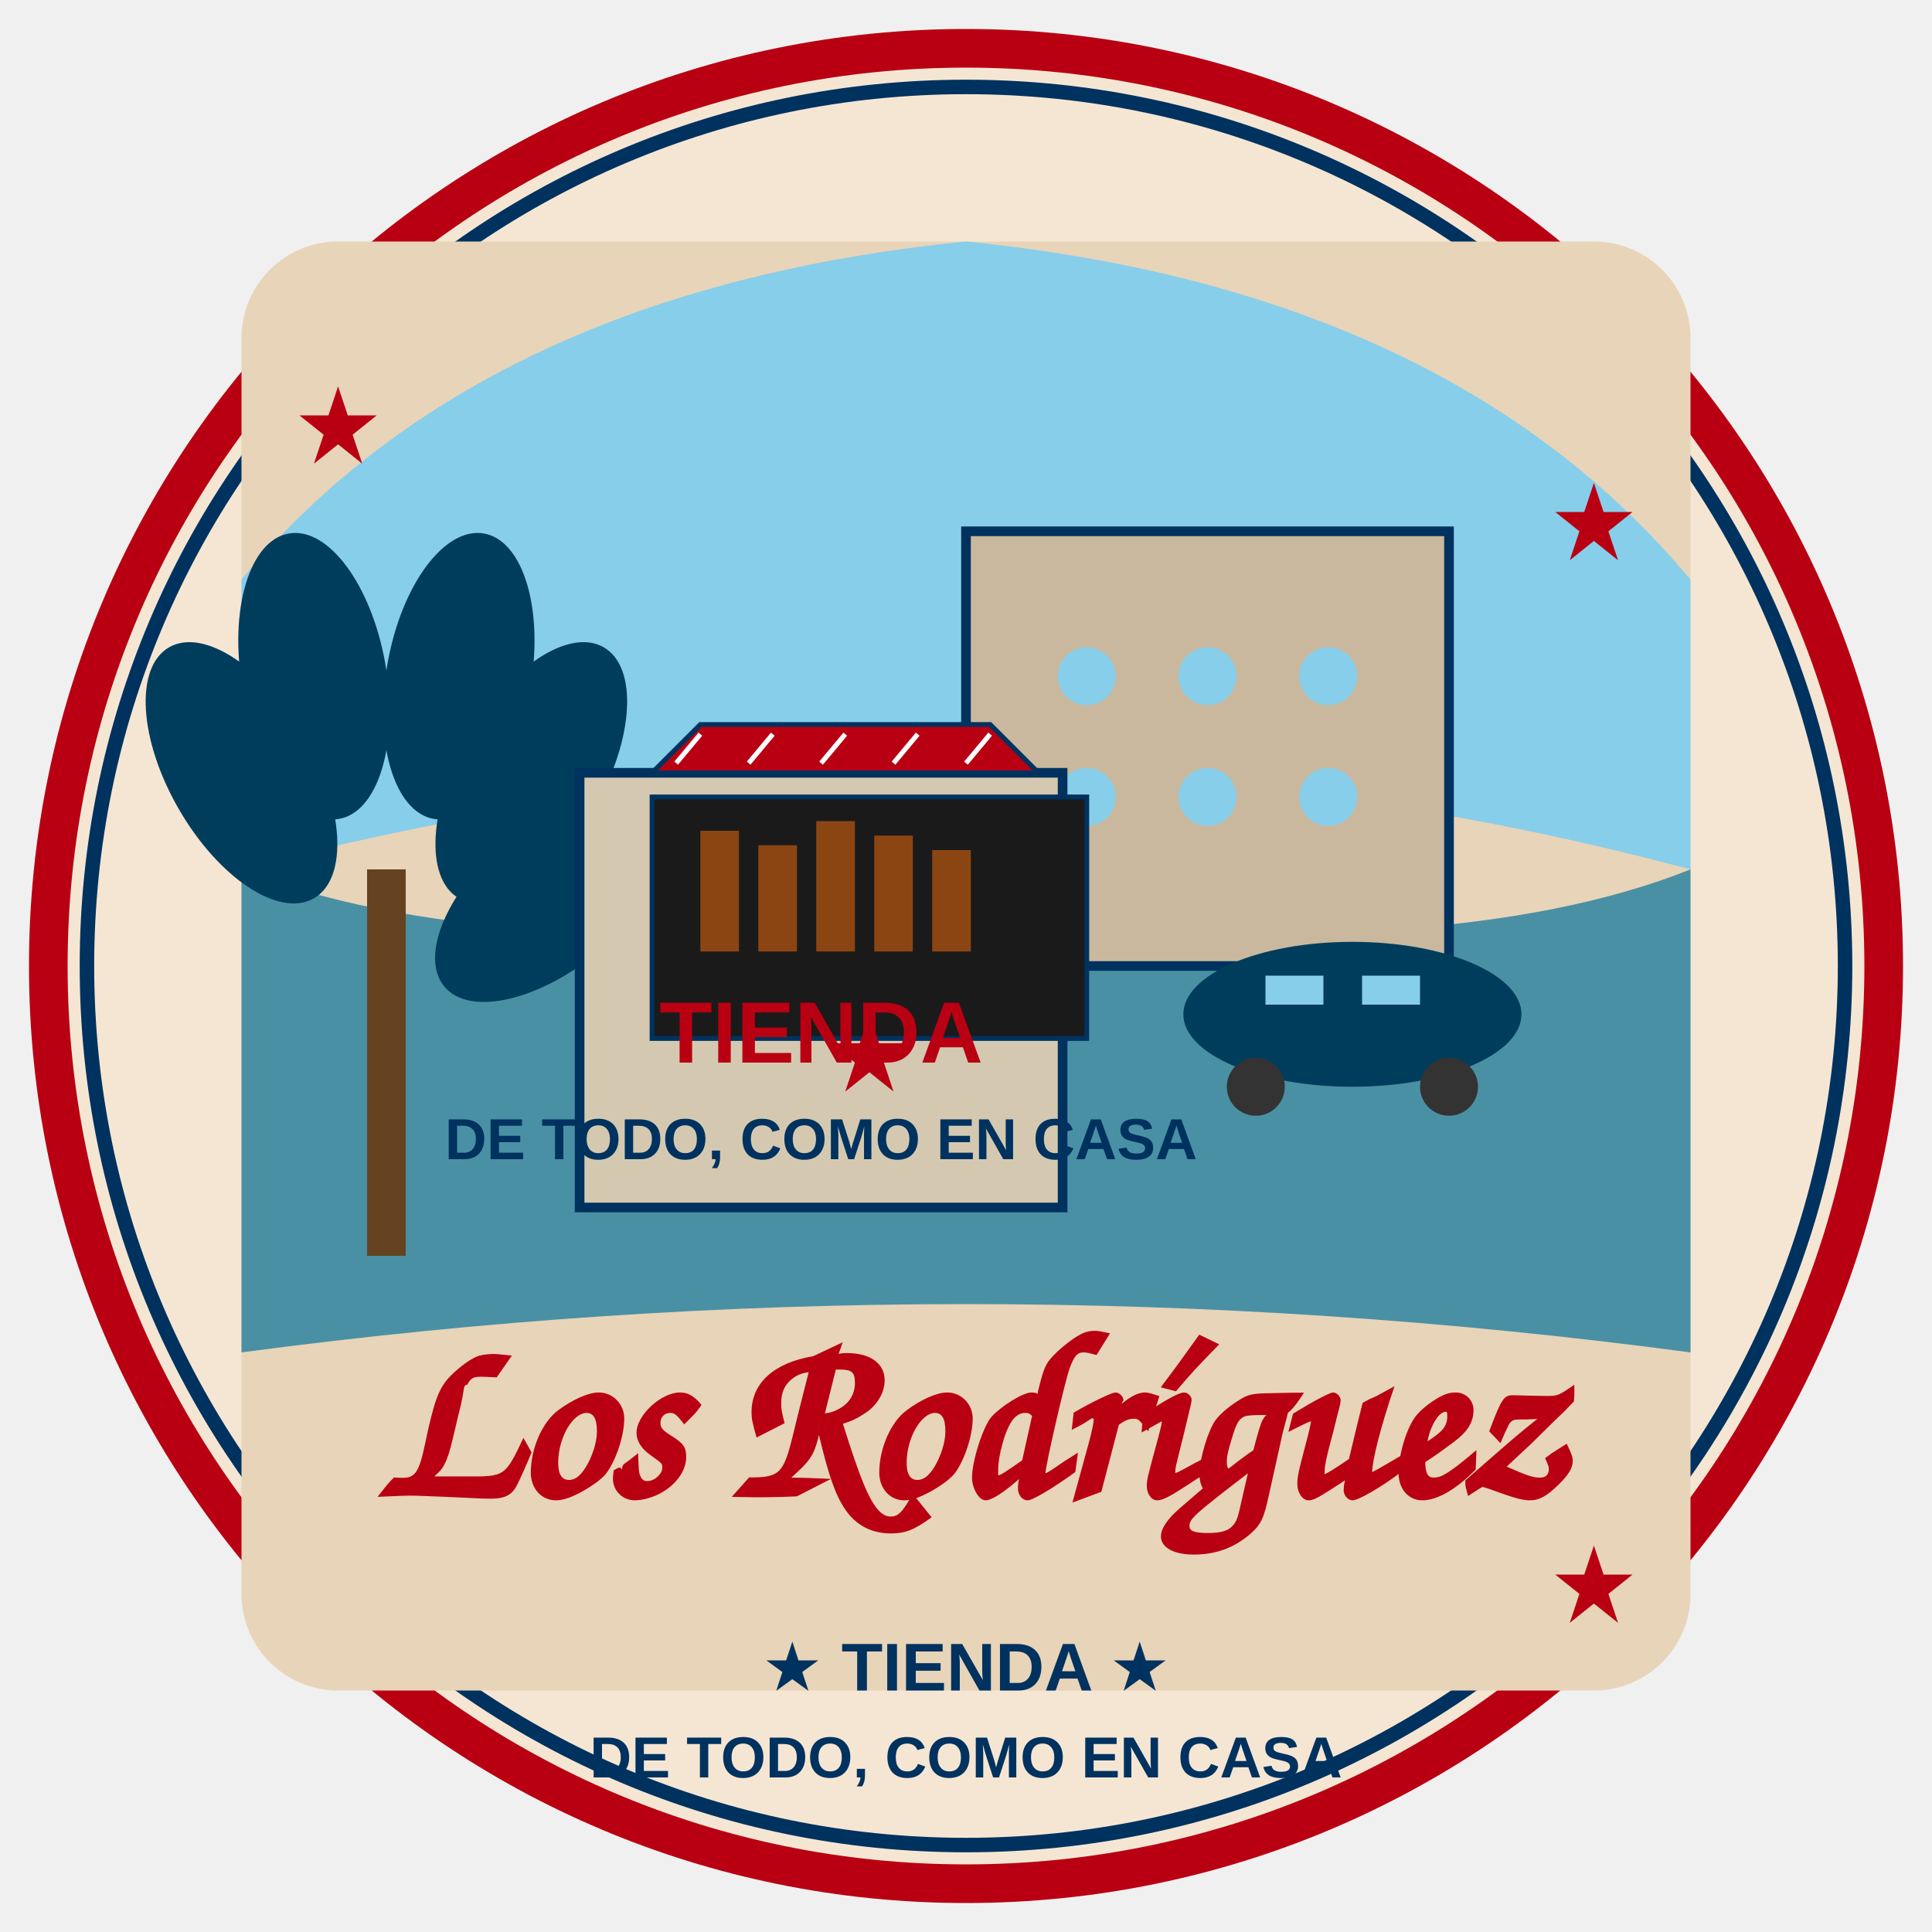
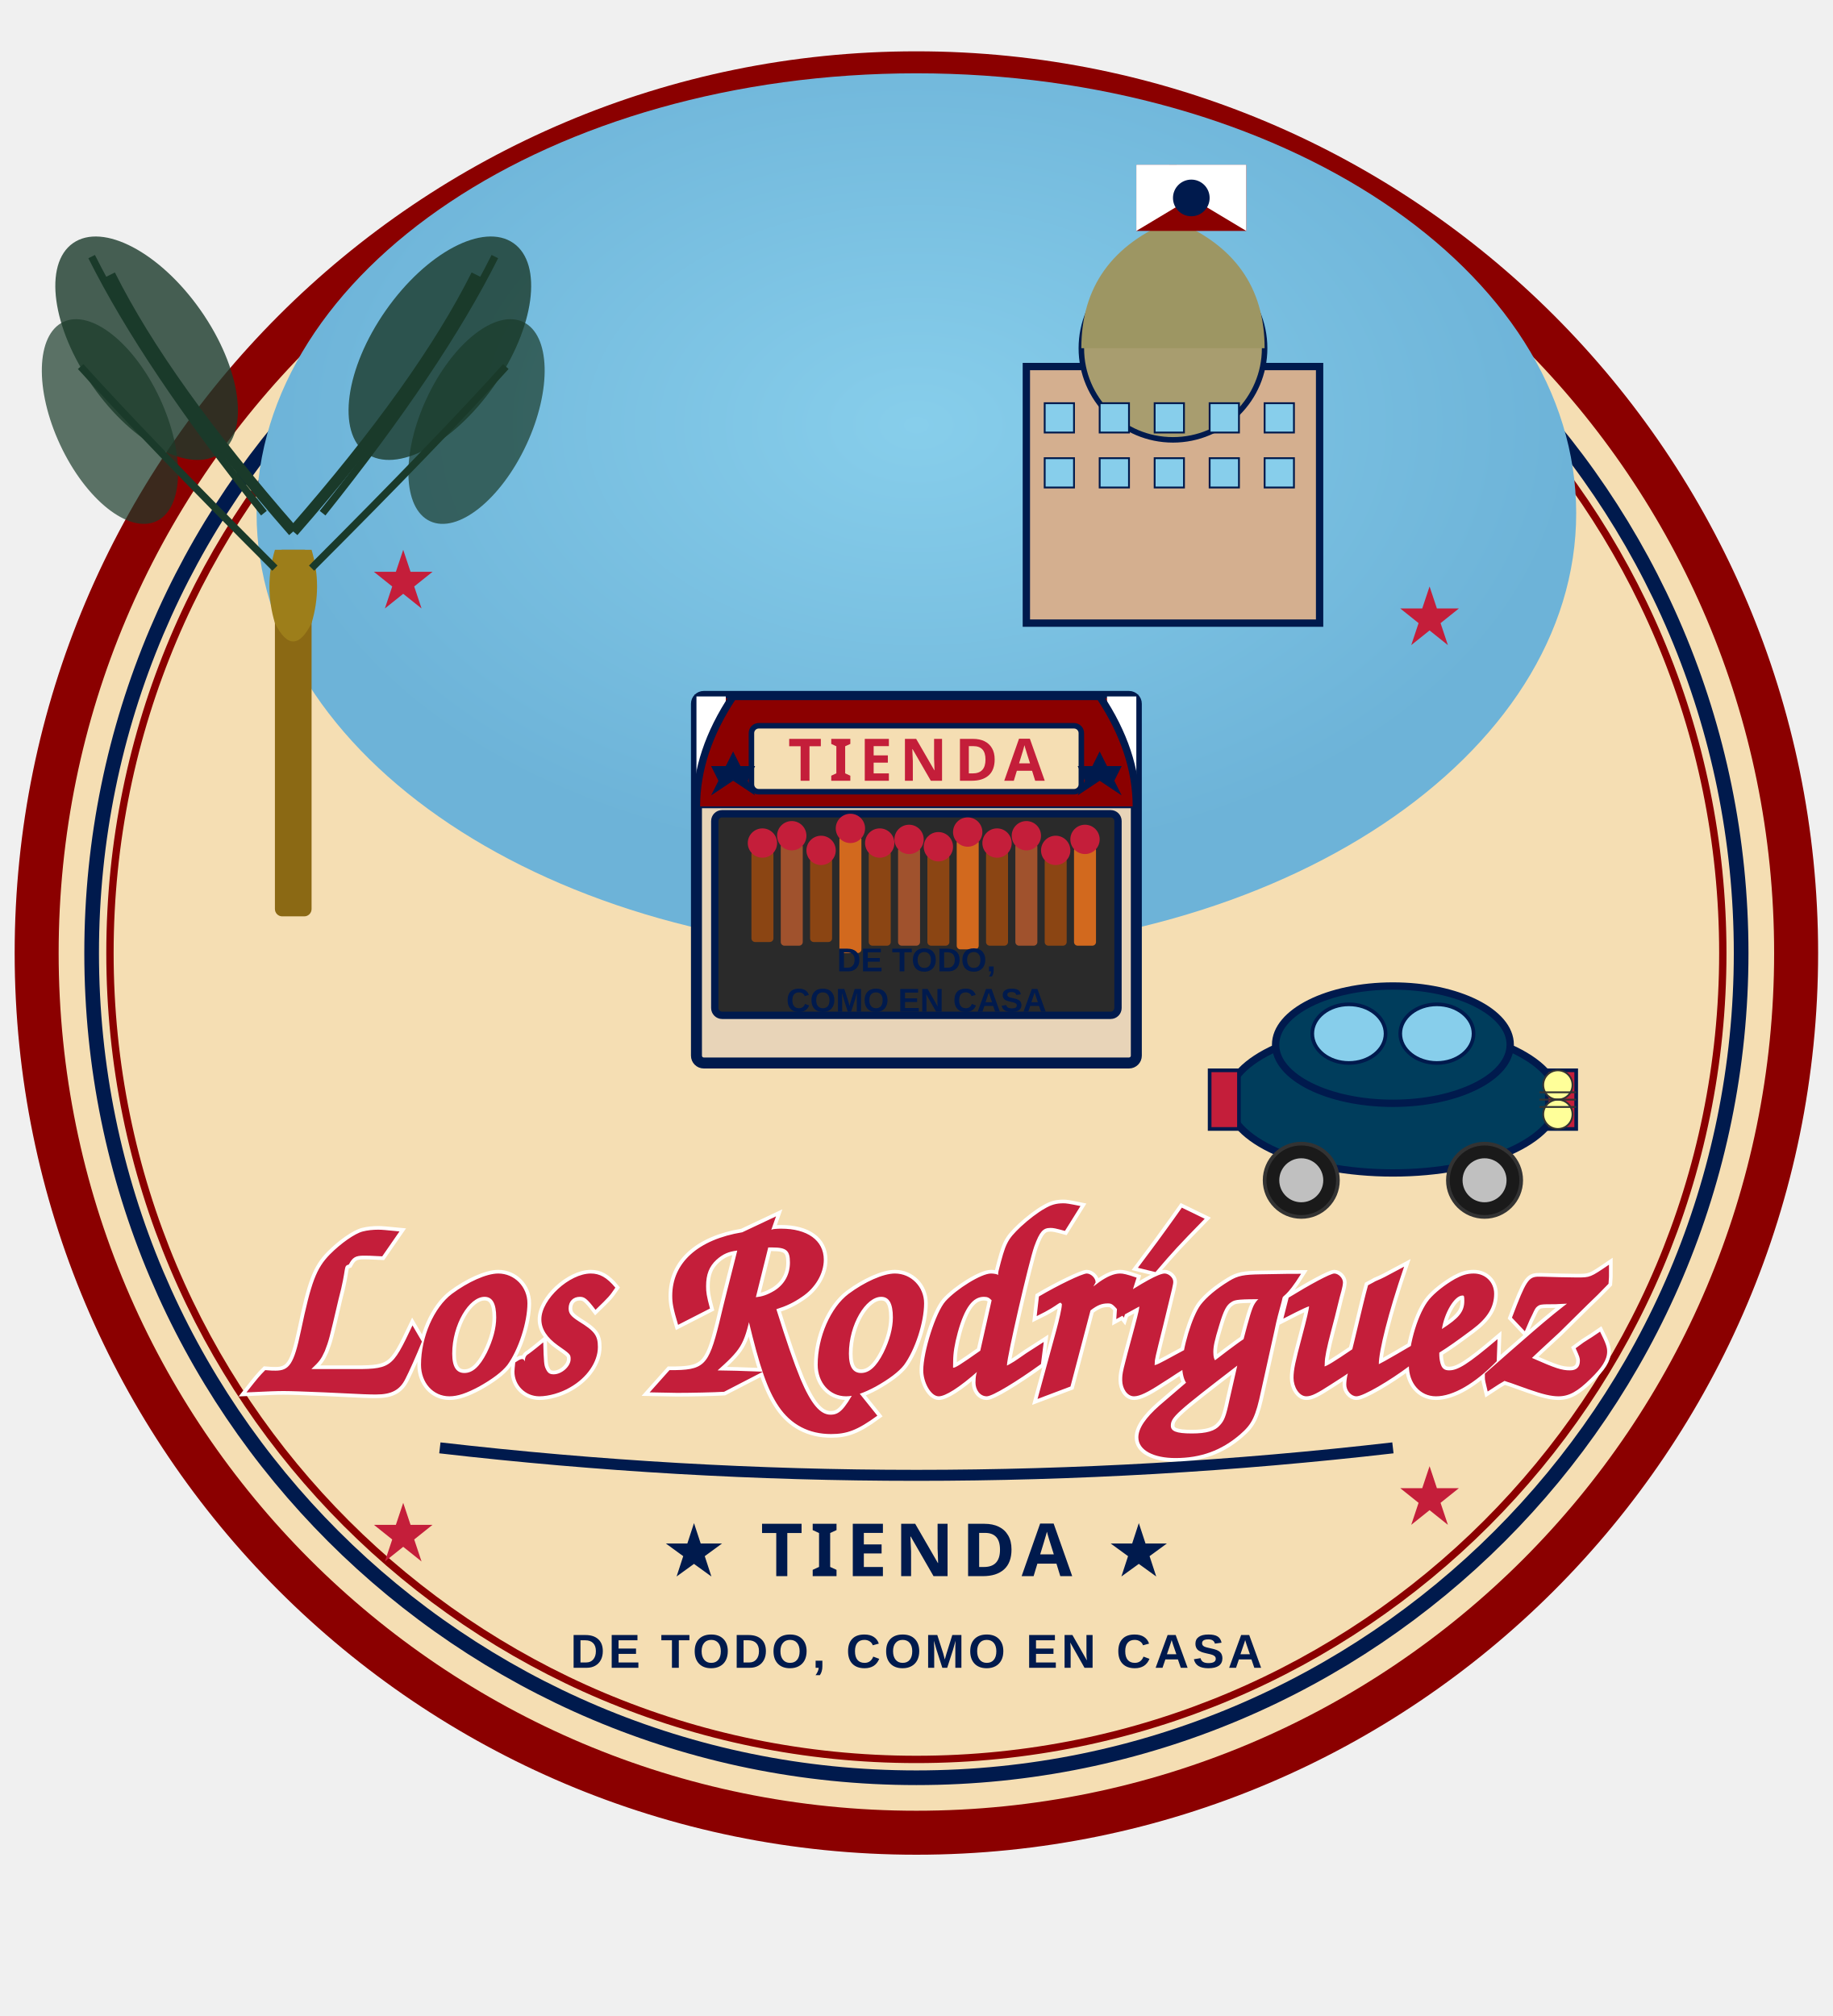
- <svg xmlns="http://www.w3.org/2000/svg" viewBox="0 0 400 400">
+ <svg xmlns="http://www.w3.org/2000/svg" viewBox="0 0 500 550">
  <defs>
    <style>
-       .store-text { font-family: cursive; font-weight: bold; }
-       .tienda-text { font-family: Arial, sans-serif; font-weight: bold; }
+       .main-text { font-family: 'Brush Script MT', cursive; font-weight: bold; font-style: italic; }
+       .tienda-text { font-family: 'Arial Black', sans-serif; font-weight: 900; letter-spacing: 2px; }
+       .tagline-text { font-family: Arial, sans-serif; font-weight: bold; }
    </style>
  </defs>
-   <circle cx="200" cy="200" r="190" fill="#f5e6d3" stroke="#b90012" stroke-width="8" />
-   <circle cx="200" cy="200" r="182" fill="none" stroke="#00325f" stroke-width="3" />
-   <rect x="50" y="50" width="300" height="300" fill="#e8d4b8" rx="20" />
-   <path d="M 50 120 Q 100 60 200 50 Q 300 60 350 120 L 350 180 Q 200 140 50 180 Z" fill="#87ceeb" />
-   <path d="M 50 180 Q 100 200 200 190 Q 300 200 350 180 L 350 280 Q 200 260 50 280 Z" fill="#4a90a4" />
-   <g transform="translate(80, 140)">
-     <rect x="-4" y="40" width="8" height="80" fill="#654321" />
-     <ellipse cx="-30" cy="20" rx="15" ry="30" fill="#003d5c" transform="rotate(-30 -30 20)" />
-     <ellipse cx="-15" cy="0" rx="15" ry="30" fill="#003d5c" transform="rotate(-10 -15 0)" />
-     <ellipse cx="15" cy="0" rx="15" ry="30" fill="#003d5c" transform="rotate(10 15 0)" />
-     <ellipse cx="30" cy="20" rx="15" ry="30" fill="#003d5c" transform="rotate(30 30 20)" />
-     <ellipse cx="35" cy="45" rx="15" ry="30" fill="#003d5c" transform="rotate(50 35 45)" />
+   <circle cx="250" cy="260" r="240" fill="#f5deb3" stroke="#8b0000" stroke-width="12" />
+   <circle cx="250" cy="260" r="225" fill="none" stroke="#001a4d" stroke-width="4" />
+   <circle cx="250" cy="260" r="220" fill="none" stroke="#8b0000" stroke-width="2" />
+   <defs>
+     <radialGradient id="skyGrad" cx="50%" cy="40%">
+       <stop offset="0%" style="stop-color:#87ceeb;stop-opacity:1" />
+       <stop offset="100%" style="stop-color:#6db3d8;stop-opacity:1" />
+     </radialGradient>
+   </defs>
+   <ellipse cx="250" cy="140" rx="180" ry="120" fill="url(#skyGrad)" />
+   <g transform="translate(80, 120)">
+     <rect x="-5" y="30" width="10" height="100" fill="#8b6914" rx="2" />
+     <path d="M -5 30 Q -8 40 -5 50 Q 0 60 5 50 Q 8 40 5 30" fill="#9d7e1a" />
+     <path d="M 0 25 Q -35 -15 -50 -45" stroke="#1a3a2a" stroke-width="3" fill="none" />
+     <path d="M -8 20 Q -40 -20 -55 -50" stroke="#1a3a2a" stroke-width="2" fill="none" />
+     <path d="M 8 20 Q 40 -20 55 -50" stroke="#1a3a2a" stroke-width="2" fill="none" />
+     <path d="M 0 25 Q 35 -15 50 -45" stroke="#1a3a2a" stroke-width="3" fill="none" />
+     <path d="M -5 35 Q -40 0 -58 -20" stroke="#1a3a2a" stroke-width="2" fill="none" />
+     <path d="M 5 35 Q 40 0 58 -20" stroke="#1a3a2a" stroke-width="2" fill="none" />
+     <ellipse cx="-40" cy="-25" rx="18" ry="35" fill="#1a3a2a" opacity="0.8" transform="rotate(-35 -40 -25)" />
+     <ellipse cx="40" cy="-25" rx="18" ry="35" fill="#1a3a2a" opacity="0.8" transform="rotate(35 40 -25)" />
+     <ellipse cx="-50" cy="-5" rx="15" ry="30" fill="#1a3a2a" opacity="0.7" transform="rotate(-25 -50 -5)" />
+     <ellipse cx="50" cy="-5" rx="15" ry="30" fill="#1a3a2a" opacity="0.7" transform="rotate(25 50 -5)" />
  </g>
-   <rect x="200" y="110" width="100" height="90" fill="#c9b89e" stroke="#00325f" stroke-width="2" />
-   <circle cx="225" cy="140" r="6" fill="#87ceeb" />
-   <circle cx="250" cy="140" r="6" fill="#87ceeb" />
-   <circle cx="275" cy="140" r="6" fill="#87ceeb" />
-   <circle cx="225" cy="165" r="6" fill="#87ceeb" />
-   <circle cx="250" cy="165" r="6" fill="#87ceeb" />
-   <circle cx="275" cy="165" r="6" fill="#87ceeb" />
-   <rect x="120" y="160" width="100" height="90" fill="#d4c9b0" stroke="#00325f" stroke-width="2" />
-   <path d="M 135 160 L 145 150 L 205 150 L 215 160 Z" fill="#b90012" stroke="#00325f" stroke-width="1" />
-   <path d="M 140 158 L 145 152 M 155 158 L 160 152 M 170 158 L 175 152 M 185 158 L 190 152 M 200 158 L 205 152" stroke="#ffffff" stroke-width="1" />
-   <rect x="135" y="165" width="90" height="50" fill="#1a1a1a" stroke="#00325f" stroke-width="1" />
-   <rect x="145" y="172" width="8" height="25" fill="#8b4513" />
-   <rect x="157" y="175" width="8" height="22" fill="#8b4513" />
-   <rect x="169" y="170" width="8" height="27" fill="#8b4513" />
-   <rect x="181" y="173" width="8" height="24" fill="#8b4513" />
-   <rect x="193" y="176" width="8" height="21" fill="#8b4513" />
-   <text x="170" y="220" text-anchor="middle" class="tienda-text" font-size="18" fill="#b90012">TIENDA</text>
-   <polygon points="180,210 182,216 188,216 183,220 185,226 180,222 175,226 177,220 172,216 178,216" fill="#b90012" />
-   <text x="170" y="240" text-anchor="middle" class="tienda-text" font-size="12" fill="#00325f">DE TODO, COMO EN CASA</text>
-   <g transform="translate(280, 210)">
-     <ellipse cx="0" cy="0" rx="35" ry="15" fill="#003d5c" />
-     <rect x="-20" y="-12" width="30" height="12" fill="#003d5c" rx="2" />
-     <circle cx="-20" cy="15" r="6" fill="#333" />
-     <circle cx="20" cy="15" r="6" fill="#333" />
-     <rect x="-18" y="-8" width="12" height="6" fill="#87ceeb" />
-     <rect x="2" y="-8" width="12" height="6" fill="#87ceeb" />
+   <g transform="translate(320, 80)">
+     <rect x="-40" y="20" width="80" height="70" fill="#d4af8f" stroke="#001a4d" stroke-width="2" />
+     <circle cx="0" cy="15" r="25" fill="#a89d6f" stroke="#001a4d" stroke-width="1.5" />
+     <path d="M -25 15 Q -25 -10 0 -20 Q 25 -10 25 15" fill="#9d9663" />
+     <rect x="-35" y="30" width="8" height="8" fill="#87ceeb" stroke="#001a4d" stroke-width="0.5" />
+     <rect x="-20" y="30" width="8" height="8" fill="#87ceeb" stroke="#001a4d" stroke-width="0.5" />
+     <rect x="-5" y="30" width="8" height="8" fill="#87ceeb" stroke="#001a4d" stroke-width="0.5" />
+     <rect x="10" y="30" width="8" height="8" fill="#87ceeb" stroke="#001a4d" stroke-width="0.5" />
+     <rect x="25" y="30" width="8" height="8" fill="#87ceeb" stroke="#001a4d" stroke-width="0.5" />
+     <rect x="-35" y="45" width="8" height="8" fill="#87ceeb" stroke="#001a4d" stroke-width="0.5" />
+     <rect x="-20" y="45" width="8" height="8" fill="#87ceeb" stroke="#001a4d" stroke-width="0.5" />
+     <rect x="-5" y="45" width="8" height="8" fill="#87ceeb" stroke="#001a4d" stroke-width="0.5" />
+     <rect x="10" y="45" width="8" height="8" fill="#87ceeb" stroke="#001a4d" stroke-width="0.5" />
+     <rect x="25" y="45" width="8" height="8" fill="#87ceeb" stroke="#001a4d" stroke-width="0.5" />
+     <line x1="0" y1="-20" x2="0" y2="-35" stroke="#333" stroke-width="2" />
  </g>
-   <text x="200" y="310" text-anchor="middle" class="store-text" font-size="48" fill="#b90012" font-style="italic">Los Rodríguez</text>
-   <text x="200" y="350" text-anchor="middle" class="tienda-text" font-size="14" fill="#00325f">★ TIENDA ★</text>
-   <text x="200" y="368" text-anchor="middle" class="tienda-text" font-size="12" fill="#00325f">DE TODO, COMO EN CASA</text>
-   <polygon points="70,80 72,86 78,86 73,90 75,96 70,92 65,96 67,90 62,86 68,86" fill="#b90012" />
-   <polygon points="330,100 332,106 338,106 333,110 335,116 330,112 325,116 327,110 322,106 328,106" fill="#b90012" />
-   <polygon points="330,320 332,326 338,326 333,330 335,336 330,332 325,336 327,330 322,326 328,326" fill="#b90012" />
+   <g transform="translate(310, 45)">
+     <rect x="0" y="0" width="30" height="18" fill="#8b0000" />
+     <path d="M 0 0 L 30 18 L 30 0 Z" fill="#ffffff" />
+     <path d="M 0 18 L 30 0 L 0 0 Z" fill="#ffffff" />
+     <circle cx="15" cy="9" r="5" fill="#001a4d" />
+   </g>
+   <g transform="translate(250, 240)">
+     <rect x="-60" y="-50" width="120" height="100" fill="#e8d4b8" stroke="#001a4d" stroke-width="3" rx="2" />
+     <g>
+       <rect x="-60" y="-50" width="120" height="30" fill="#8b0000" stroke="#001a4d" stroke-width="1" />
+       <rect x="-60" y="-50" width="8" height="30" fill="#ffffff" />
+       <rect x="-44" y="-50" width="8" height="30" fill="#ffffff" />
+       <rect x="-28" y="-50" width="8" height="30" fill="#ffffff" />
+       <rect x="-12" y="-50" width="8" height="30" fill="#ffffff" />
+       <rect x="4" y="-50" width="8" height="30" fill="#ffffff" />
+       <rect x="20" y="-50" width="8" height="30" fill="#ffffff" />
+       <rect x="36" y="-50" width="8" height="30" fill="#ffffff" />
+       <rect x="52" y="-50" width="8" height="30" fill="#ffffff" />
+       <path d="M -60 -20 Q -60 -35 -50 -50 L 50 -50 Q 60 -35 60 -20" fill="#8b0000" stroke="#001a4d" stroke-width="2" />
+     </g>
+     <rect x="-55" y="-18" width="110" height="55" fill="#2a2a2a" stroke="#001a4d" stroke-width="2" rx="2" />
+     <rect x="-45" y="-8" width="6" height="25" fill="#8b4513" rx="1" />
+     <rect x="-37" y="-10" width="6" height="28" fill="#a0522d" rx="1" />
+     <rect x="-29" y="-6" width="6" height="23" fill="#8b4513" rx="1" />
+     <rect x="-21" y="-12" width="6" height="32" fill="#d2691e" rx="1" />
+     <rect x="-13" y="-8" width="6" height="26" fill="#8b4513" rx="1" />
+     <rect x="-5" y="-9" width="6" height="27" fill="#a0522d" rx="1" />
+     <rect x="3" y="-7" width="6" height="25" fill="#8b4513" rx="1" />
+     <rect x="11" y="-11" width="6" height="30" fill="#d2691e" rx="1" />
+     <rect x="19" y="-8" width="6" height="26" fill="#8b4513" rx="1" />
+     <rect x="27" y="-10" width="6" height="28" fill="#a0522d" rx="1" />
+     <rect x="35" y="-6" width="6" height="24" fill="#8b4513" rx="1" />
+     <rect x="43" y="-9" width="6" height="27" fill="#d2691e" rx="1" />
+     <circle cx="-42" cy="-10" r="4" fill="#c41e3a" />
+     <circle cx="-34" cy="-12" r="4" fill="#c41e3a" />
+     <circle cx="-26" cy="-8" r="4" fill="#c41e3a" />
+     <circle cx="-18" cy="-14" r="4" fill="#c41e3a" />
+     <circle cx="-10" cy="-10" r="4" fill="#c41e3a" />
+     <circle cx="-2" cy="-11" r="4" fill="#c41e3a" />
+     <circle cx="6" cy="-9" r="4" fill="#c41e3a" />
+     <circle cx="14" cy="-13" r="4" fill="#c41e3a" />
+     <circle cx="22" cy="-10" r="4" fill="#c41e3a" />
+     <circle cx="30" cy="-12" r="4" fill="#c41e3a" />
+     <circle cx="38" cy="-8" r="4" fill="#c41e3a" />
+     <circle cx="46" cy="-11" r="4" fill="#c41e3a" />
+     <rect x="-45" y="-42" width="90" height="18" fill="#f5deb3" stroke="#001a4d" stroke-width="1.5" rx="2" />
+     <text x="0" y="-27" text-anchor="middle" class="tienda-text" font-size="16" fill="#c41e3a">TIENDA</text>
+     <polygon points="-50,-35 -48,-31 -44,-31 -46,-27 -44,-23 -50,-27 -56,-23 -54,-27 -56,-31 -52,-31" fill="#001a4d" />
+     <polygon points="50,-35 52,-31 56,-31 54,-27 56,-23 50,-27 44,-23 46,-27 44,-31 48,-31" fill="#001a4d" />
+     <text x="0" y="25" text-anchor="middle" class="tagline-text" font-size="9" fill="#001a4d">DE TODO,</text>
+     <text x="0" y="36" text-anchor="middle" class="tagline-text" font-size="9" fill="#001a4d">COMO EN CASA</text>
+   </g>
+   <g transform="translate(380, 300)">
+     <ellipse cx="0" cy="0" rx="45" ry="20" fill="#003d5c" stroke="#001a4d" stroke-width="2" />
+     <ellipse cx="0" cy="-15" rx="32" ry="16" fill="#003d5c" stroke="#001a4d" stroke-width="2" />
+     <rect x="42" y="-8" width="8" height="16" fill="#c41e3a" stroke="#001a4d" stroke-width="1" />
+     <rect x="-50" y="-8" width="8" height="16" fill="#c41e3a" stroke="#001a4d" stroke-width="1" />
+     <circle cx="-25" cy="22" r="10" fill="#1a1a1a" stroke="#333" stroke-width="1" />
+     <circle cx="25" cy="22" r="10" fill="#1a1a1a" stroke="#333" stroke-width="1" />
+     <circle cx="-25" cy="22" r="6" fill="#c0c0c0" />
+     <circle cx="25" cy="22" r="6" fill="#c0c0c0" />
+     <ellipse cx="-12" cy="-18" rx="10" ry="8" fill="#87ceeb" stroke="#001a4d" stroke-width="1" />
+     <ellipse cx="12" cy="-18" rx="10" ry="8" fill="#87ceeb" stroke="#001a4d" stroke-width="1" />
+     <circle cx="45" cy="-4" r="4" fill="#ffff99" stroke="#333" stroke-width="0.5" />
+     <circle cx="45" cy="4" r="4" fill="#ffff99" stroke="#333" stroke-width="0.5" />
+     <line x1="40" y1="-2" x2="50" y2="-2" stroke="#333" stroke-width="0.5" />
+     <line x1="40" y1="0" x2="50" y2="0" stroke="#333" stroke-width="0.5" />
+     <line x1="40" y1="2" x2="50" y2="2" stroke="#333" stroke-width="0.5" />
+   </g>
+   <text x="250" y="380" text-anchor="middle" class="main-text" font-size="72" fill="#c41e3a" stroke="#ffffff" stroke-width="2">Los Rodríguez</text>
+   <text x="250" y="380" text-anchor="middle" class="main-text" font-size="72" fill="#c41e3a">Los Rodríguez</text>
+   <path d="M 120 395 Q 250 410 380 395" stroke="#001a4d" stroke-width="3" fill="none" />
+   <text x="250" y="430" text-anchor="middle" class="tienda-text" font-size="20" fill="#001a4d">★ TIENDA ★</text>
+   <text x="250" y="455" text-anchor="middle" class="tagline-text" font-size="13" fill="#001a4d" letter-spacing="1">DE TODO, COMO EN CASA</text>
+   <polygon points="110,150 112,156 118,156 113,160 115,166 110,162 105,166 107,160 102,156 108,156" fill="#c41e3a" />
+   <polygon points="390,160 392,166 398,166 393,170 395,176 390,172 385,176 387,170 382,166 388,166" fill="#c41e3a" />
+   <polygon points="390,400 392,406 398,406 393,410 395,416 390,412 385,416 387,410 382,406 388,406" fill="#c41e3a" />
+   <polygon points="110,410 112,416 118,416 113,420 115,426 110,422 105,426 107,420 102,416 108,416" fill="#c41e3a" />
</svg>
